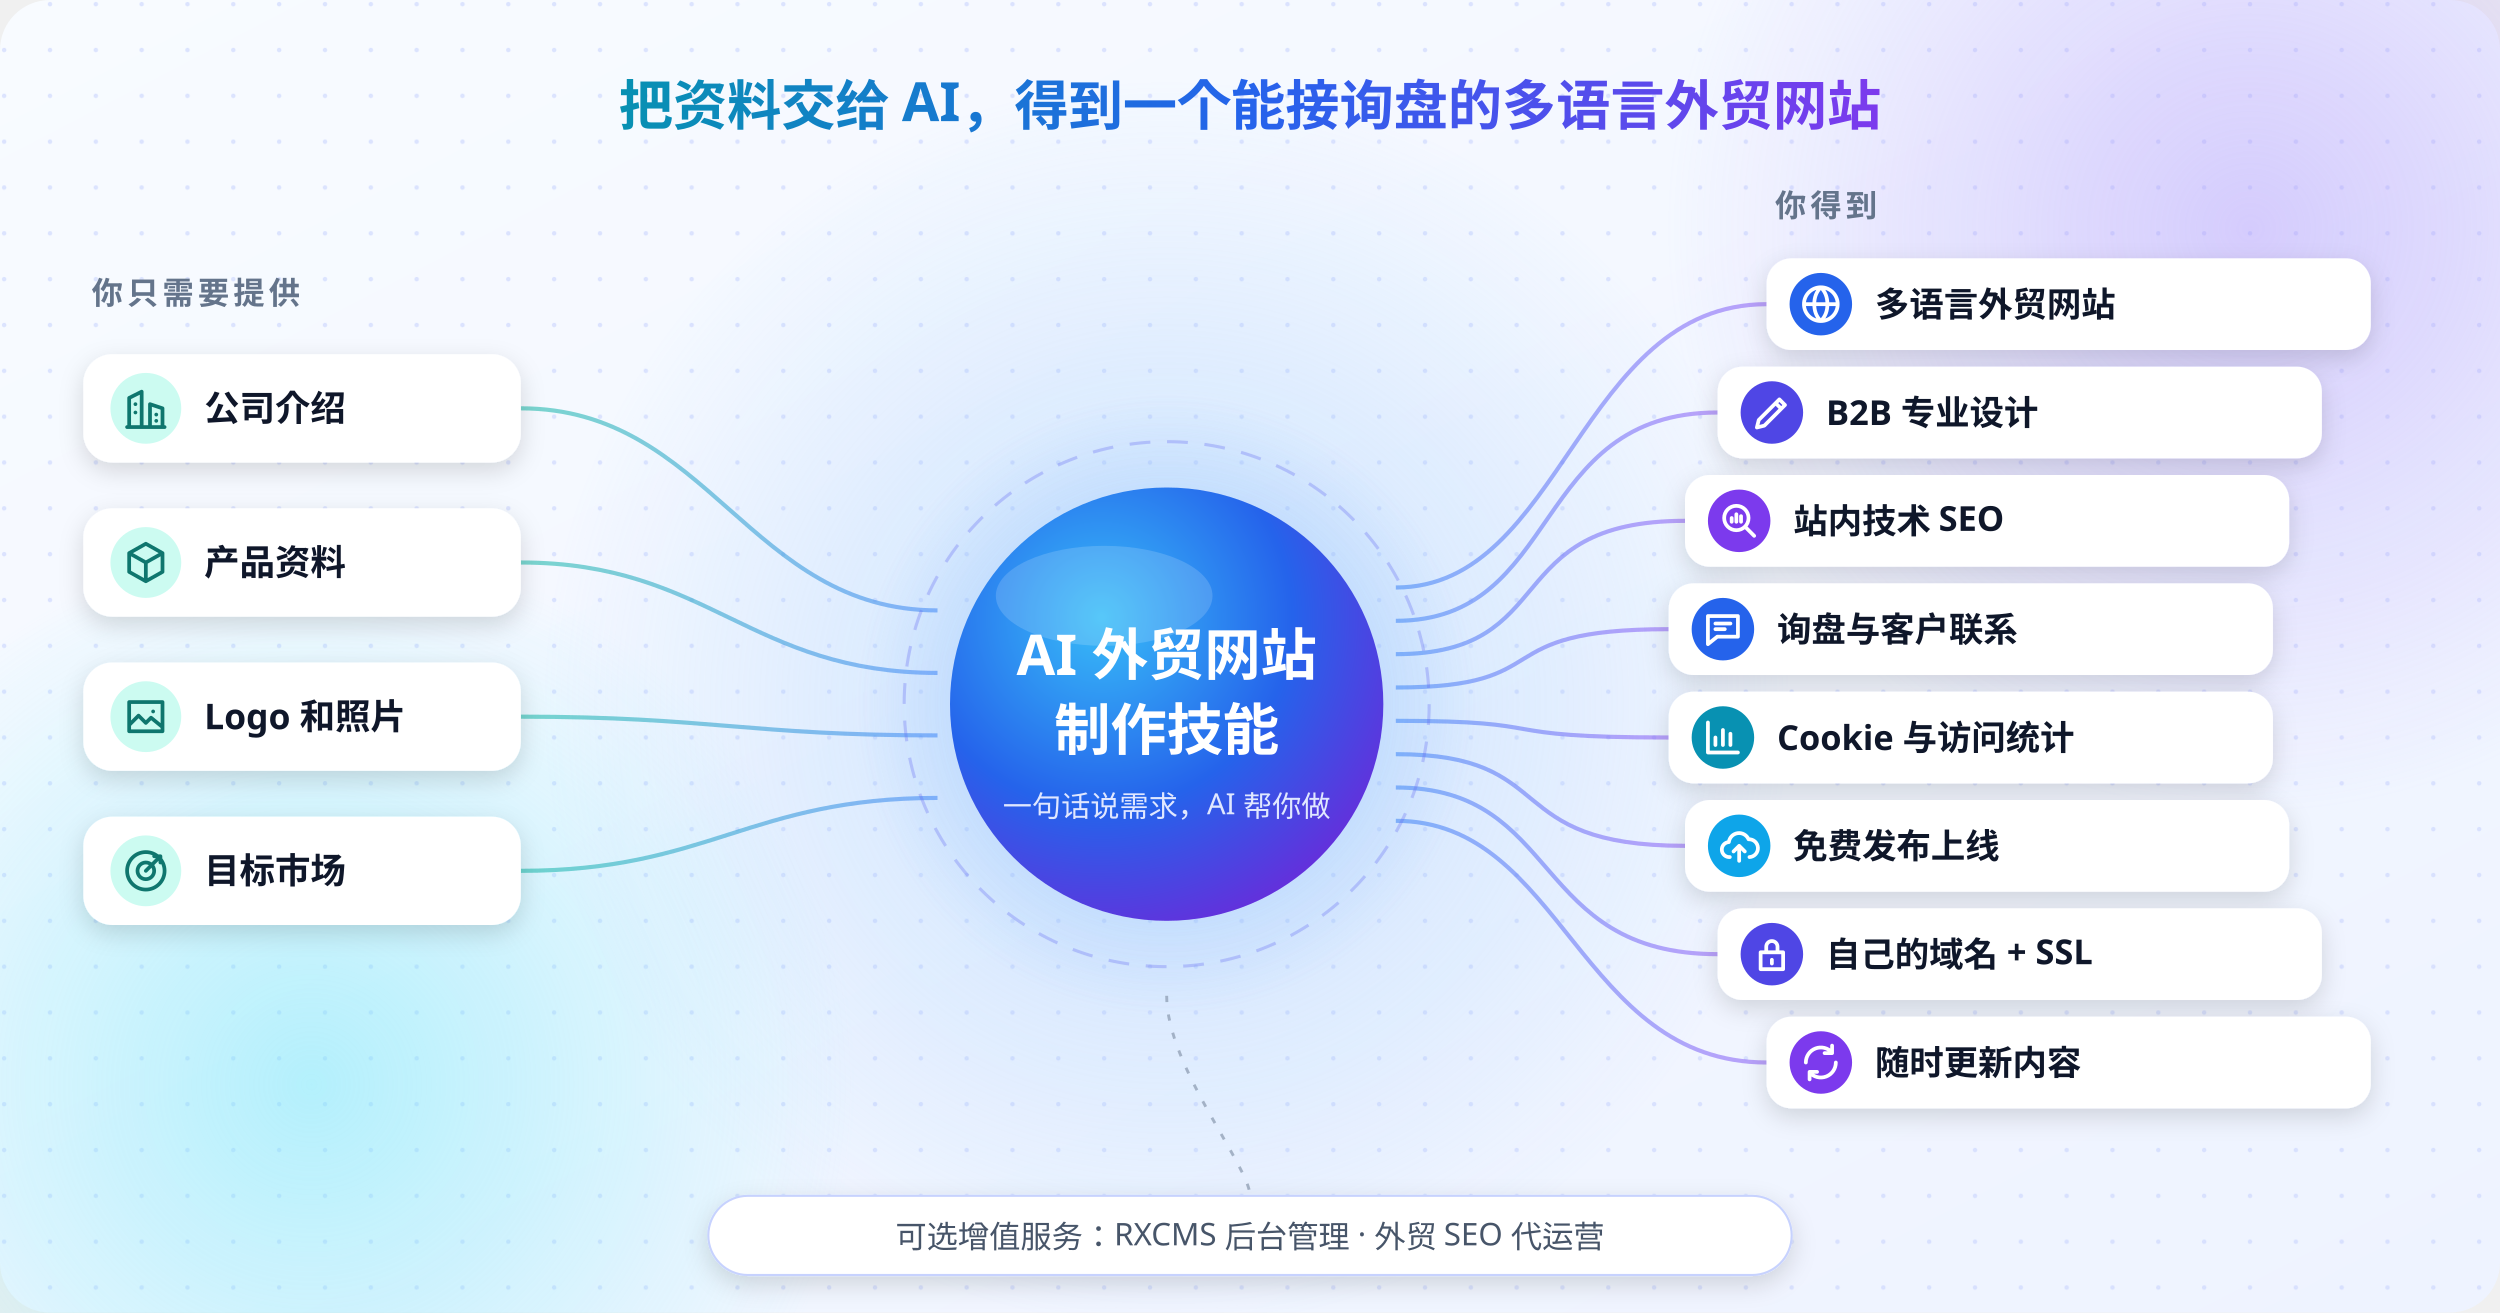
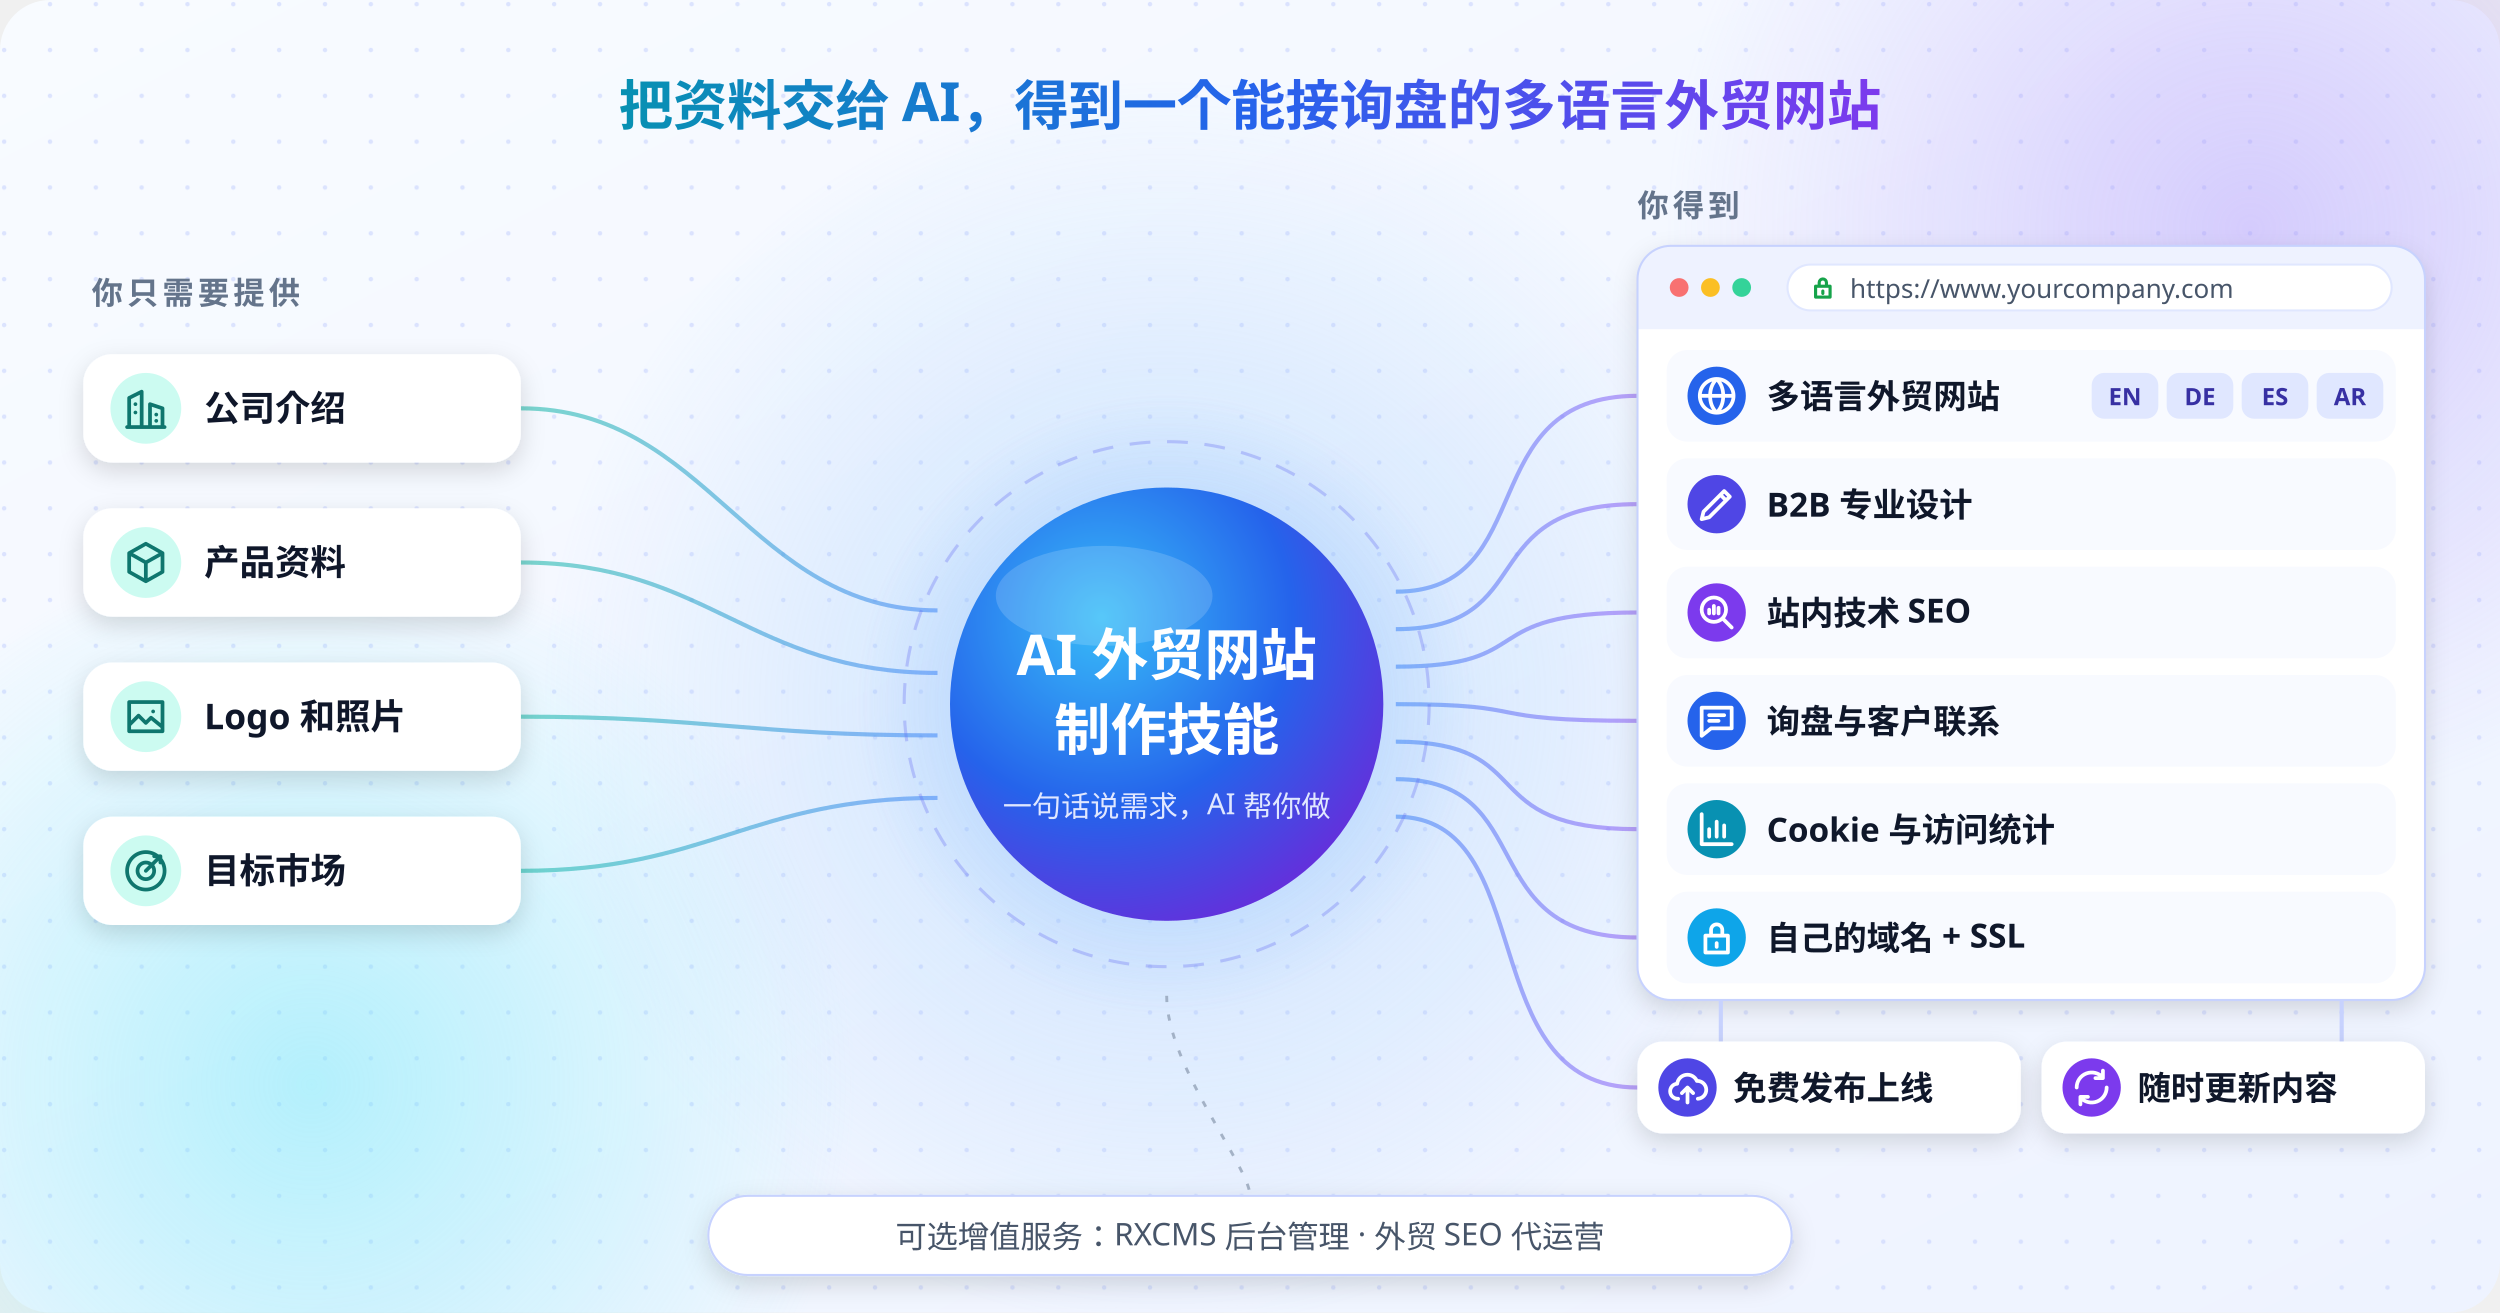
<svg xmlns="http://www.w3.org/2000/svg" viewBox="0 0 1200 630" width="1200" height="630" role="img" aria-labelledby="t d">
  <defs>
    <linearGradient id="bg" x1="0" y1="0" x2="1" y2="1">
      <stop offset="0" stop-color="#F8FBFF" />
      <stop offset="1" stop-color="#EEF3FF" />
    </linearGradient>
    <radialGradient id="blobA" cx="0.5" cy="0.5" r="0.5">
      <stop offset="0" stop-color="#67E8F9" stop-opacity=".45" />
      <stop offset="1" stop-color="#67E8F9" stop-opacity="0" />
    </radialGradient>
    <radialGradient id="blobB" cx="0.5" cy="0.5" r="0.5">
      <stop offset="0" stop-color="#A78BFA" stop-opacity=".40" />
      <stop offset="1" stop-color="#A78BFA" stop-opacity="0" />
    </radialGradient>
    <radialGradient id="blobC" cx="0.5" cy="0.5" r="0.5">
      <stop offset="0" stop-color="#93C5FD" stop-opacity=".45" />
      <stop offset="1" stop-color="#93C5FD" stop-opacity="0" />
    </radialGradient>
    <radialGradient id="orb" cx="0.35" cy="0.3" r="0.8">
      <stop offset="0" stop-color="#38BDF8" />
      <stop offset=".55" stop-color="#2563EB" />
      <stop offset="1" stop-color="#6D28D9" />
    </radialGradient>
    <radialGradient id="halo" cx="0.5" cy="0.5" r="0.5">
      <stop offset=".55" stop-color="#60A5FA" stop-opacity=".35" />
      <stop offset="1" stop-color="#60A5FA" stop-opacity="0" />
    </radialGradient>
    <linearGradient id="inLine" x1="0" y1="0" x2="1" y2="0">
      <stop offset="0" stop-color="#14B8A6" />
      <stop offset="1" stop-color="#3B82F6" />
    </linearGradient>
    <linearGradient id="outLine" x1="0" y1="0" x2="1" y2="0">
      <stop offset="0" stop-color="#3B82F6" />
      <stop offset="1" stop-color="#8B5CF6" />
    </linearGradient>
    <linearGradient id="title" x1="0" y1="0" x2="1" y2="0">
      <stop offset="0" stop-color="#0891B2" />
      <stop offset=".5" stop-color="#2563EB" />
      <stop offset="1" stop-color="#7C3AED" />
    </linearGradient>
    <filter id="shadow" x="-20%" y="-40%" width="140%" height="190%">
      <feGaussianBlur in="SourceAlpha" stdDeviation="6" />
      <feOffset dy="4" result="b" />
      <feComponentTransfer>
        <feFuncA type="linear" slope=".14" />
      </feComponentTransfer>
      <feMerge>
        <feMergeNode />
        <feMergeNode in="SourceGraphic" />
      </feMerge>
    </filter>
    <pattern id="dots" width="22" height="22" patternUnits="userSpaceOnUse">
      <circle cx="2" cy="2" r="1.1" fill="#C7D2FE" opacity=".55" />
    </pattern>
  </defs>
  <style>
  text { font-family: 'PingFang SC','Microsoft YaHei','Noto Sans SC','Source Han Sans SC',sans-serif; }
  .base { fill: none; stroke-width: 2; opacity: .55; }
  /* One calm signal per 5s cycle: inputs -&gt; orb pulse -&gt; outputs -&gt; cards light up. */
  .sig { fill: none; stroke-linecap: round; stroke-width: 4; stroke-dasharray: 14 120; stroke-dashoffset: 14; opacity: 0; }
  .sig-in { animation: sigIn 5s ease-in-out infinite; }
  .sig-out { animation: sigOut 5s ease-in-out infinite; }
  .halo { opacity: .6; animation: pulse 5s ease-in-out infinite; }
  .chip { stroke-opacity: 0; animation: glow 5s ease-in-out infinite; }
  @keyframes sigIn { 0% { stroke-dashoffset: 14; opacity: 0; } 3% { opacity: 1; } 30% { stroke-dashoffset: -100; opacity: 1; } 32%,100% { stroke-dashoffset: -100; opacity: 0; } }
  @keyframes sigOut { 0%,36% { stroke-dashoffset: 14; opacity: 0; } 39% { opacity: 1; } 68% { stroke-dashoffset: -100; opacity: 1; } 70%,100% { stroke-dashoffset: -100; opacity: 0; } }
  @keyframes pulse { 0%,26%,52%,100% { opacity: .6; } 34% { opacity: 1; } }
  @keyframes glow { 0%,66%,96%,100% { stroke-opacity: 0; } 74%,86% { stroke-opacity: .85; } }
  @media (prefers-reduced-motion: reduce) { .sig-in,.sig-out,.halo,.chip { animation: none; } }
</style>
  <rect width="1200" height="630" rx="24" fill="url(#bg)" />
  <rect width="1200" height="630" rx="24" fill="url(#dots)" />
  <circle cx="150" cy="520" r="260" fill="url(#blobA)" />
  <circle cx="1080" cy="110" r="280" fill="url(#blobB)" />
  <circle cx="560" cy="338" r="300" fill="url(#blobC)" />
  <text x="600" y="60" text-anchor="middle" font-size="26" font-weight="700" fill="url(#title)">把资料交给 AI，得到一个能接询盘的多语言外贸网站</text>
  <text x="44" y="146" font-size="15" font-weight="600" fill="#64748B" letter-spacing="2">你只需要提供</text>
  <path d="M250,196 C340,196 360,293 450,293" class="base" stroke="url(#inLine)" />
  <path d="M250,196 C340,196 360,293 450,293" class="sig sig-in" stroke="#0EA5A4" pathLength="100" />
  <g filter="url(#shadow)">
    <rect x="40" y="170.0" width="210" height="52" rx="14" fill="#FFFFFF" />
  </g>
  <circle cx="70" cy="196" r="17" fill="#CCFBF1" />
  <g transform="translate(58,184)" fill="none" stroke="#0F766E" stroke-width="1.8" stroke-linecap="round" stroke-linejoin="round">
    <path d="M4 21V7l6-3v17M10 21V4M14 21V10l6 2v9M3 21h18M7 10h.01M7 14h.01M17 15h.01M17 18h.01" />
  </g>
  <text x="98" y="202" font-size="17" font-weight="600" fill="#0F172A">公司介绍</text>
  <path d="M250,270 C340,270 360,323 450,323" class="base" stroke="url(#inLine)" />
  <path d="M250,270 C340,270 360,323 450,323" class="sig sig-in" stroke="#0EA5A4" pathLength="100" />
  <g filter="url(#shadow)">
    <rect x="40" y="244.0" width="210" height="52" rx="14" fill="#FFFFFF" />
  </g>
  <circle cx="70" cy="270" r="17" fill="#CCFBF1" />
  <g transform="translate(58,258)" fill="none" stroke="#0F766E" stroke-width="1.8" stroke-linecap="round" stroke-linejoin="round">
    <path d="M12 3l8 4.5v9L12 21l-8-4.5v-9L12 3zM4 7.5l8 4.5 8-4.5M12 12v9" />
  </g>
  <text x="98" y="276" font-size="17" font-weight="600" fill="#0F172A">产品资料</text>
  <path d="M250,344 C340,344 360,353 450,353" class="base" stroke="url(#inLine)" />
  <path d="M250,344 C340,344 360,353 450,353" class="sig sig-in" stroke="#0EA5A4" pathLength="100" />
  <g filter="url(#shadow)">
    <rect x="40" y="318.0" width="210" height="52" rx="14" fill="#FFFFFF" />
  </g>
  <circle cx="70" cy="344" r="17" fill="#CCFBF1" />
  <g transform="translate(58,332)" fill="none" stroke="#0F766E" stroke-width="1.8" stroke-linecap="round" stroke-linejoin="round">
    <path d="M4 5h16v14H4zM4 16l4.5-4.5 3.5 3.5 2.5-2.5L20 17M15.5 9.5h.01" />
  </g>
  <text x="98" y="350" font-size="17" font-weight="600" fill="#0F172A">Logo 和照片</text>
  <path d="M250,418 C340,418 360,383 450,383" class="base" stroke="url(#inLine)" />
  <path d="M250,418 C340,418 360,383 450,383" class="sig sig-in" stroke="#0EA5A4" pathLength="100" />
  <g filter="url(#shadow)">
    <rect x="40" y="392.0" width="210" height="52" rx="14" fill="#FFFFFF" />
  </g>
  <circle cx="70" cy="418" r="17" fill="#CCFBF1" />
  <g transform="translate(58,406)" fill="none" stroke="#0F766E" stroke-width="1.8" stroke-linecap="round" stroke-linejoin="round">
    <path d="M12 21a9 9 0 1 1 0-18 9 9 0 0 1 0 18zM12 16a4 4 0 1 1 0-8 4 4 0 0 1 0 8zM12 12l7-7M16 5h3v3" />
  </g>
  <text x="98" y="424" font-size="17" font-weight="600" fill="#0F172A">目标市场</text>
-   <text x="852" y="104" font-size="15" font-weight="600" fill="#64748B" letter-spacing="2">你得到</text>
-   <path d="M670,282 C750,282 758.0,146 848.0,146" class="base" stroke="url(#outLine)" />
-   <path d="M670,282 C750,282 758.0,146 848.0,146" class="sig sig-out" stroke="#2563EB" pathLength="100" />
-   <g filter="url(#shadow)">
-     <rect x="848.0" y="124.0" width="290" height="44" rx="12" fill="#FFFFFF" />
-   </g>
-   <rect x="848.0" y="124.0" width="290" height="44" rx="12" fill="none" stroke="#2563EB" stroke-width="2" stroke-opacity="0" class="chip" />
-   <circle cx="874.0" cy="146" r="15" fill="#2563EB" />
-   <g transform="translate(863.2,135.2) scale(.9)" fill="none" stroke="#FFFFFF" stroke-width="2" stroke-linecap="round" stroke-linejoin="round">
+   <text x="786" y="104" font-size="15" font-weight="600" fill="#64748B" letter-spacing="2">你得到</text>
+   <path d="M670,284 C740,284 706,190.0 786,190.0" class="base" stroke="url(#outLine)" />
+   <path d="M670,284 C740,284 706,190.0 786,190.0" class="sig sig-out" stroke="#2563EB" pathLength="100" />
+   <path d="M670,302 C740,302 706,242.0 786,242.0" class="base" stroke="url(#outLine)" />
+   <path d="M670,302 C740,302 706,242.0 786,242.0" class="sig sig-out" stroke="#4F46E5" pathLength="100" />
+   <path d="M670,320 C740,320 706,294.0 786,294.0" class="base" stroke="url(#outLine)" />
+   <path d="M670,320 C740,320 706,294.0 786,294.0" class="sig sig-out" stroke="#7C3AED" pathLength="100" />
+   <path d="M670,338 C740,338 706,346.0 786,346.0" class="base" stroke="url(#outLine)" />
+   <path d="M670,338 C740,338 706,346.0 786,346.0" class="sig sig-out" stroke="#2563EB" pathLength="100" />
+   <path d="M670,356 C740,356 706,398.0 786,398.0" class="base" stroke="url(#outLine)" />
+   <path d="M670,356 C740,356 706,398.0 786,398.0" class="sig sig-out" stroke="#0891B2" pathLength="100" />
+   <path d="M670,374 C740,374 706,450.0 786,450.0" class="base" stroke="url(#outLine)" />
+   <path d="M670,374 C740,374 706,450.0 786,450.0" class="sig sig-out" stroke="#0EA5E9" pathLength="100" />
+   <path d="M670,392 C740,392 706,522 786,522" class="base" stroke="url(#outLine)" />
+   <path d="M670,392 C740,392 706,522 786,522" class="sig sig-out" stroke="#4F46E5" pathLength="100" />
+   <g filter="url(#shadow)">
+     <rect x="786" y="118" width="378" height="362" rx="16" fill="#FFFFFF" />
+   </g>
+   <path d="M786,134 a16,16 0 0 1 16,-16 h346 a16,16 0 0 1 16,16 v24 h-378 z" fill="#EEF2FF" />
+   <rect x="786" y="118" width="378" height="362" rx="16" fill="none" stroke="#C7D2FE" />
+   <circle cx="806" cy="138" r="4.5" fill="#F87171" />
+   <circle cx="821" cy="138" r="4.5" fill="#FBBF24" />
+   <circle cx="836" cy="138" r="4.5" fill="#34D399" />
+   <rect x="858" y="127" width="290" height="22" rx="11" fill="#FFFFFF" stroke="#E0E7FF" />
+   <g transform="translate(868,131) scale(.58)" fill="none" stroke="#16A34A" stroke-width="2.6" stroke-linecap="round" stroke-linejoin="round">
+     <path d="M6 11h12v9H6zM9 11V8a3 3 0 0 1 6 0v3M12 15v2" />
+   </g>
+   <text x="888" y="143" font-size="12.5" fill="#475569">https://www.yourcompany.com</text>
+   <rect x="800" y="168.0" width="350" height="44" rx="10" fill="#F8FAFF" />
+   <rect x="800" y="168.0" width="350" height="44" rx="10" fill="none" stroke="#2563EB" stroke-width="2" class="chip" />
+   <circle cx="824" cy="190.0" r="14" fill="#2563EB" />
+   <g transform="translate(813.2,179.2) scale(.9)" fill="none" stroke="#FFFFFF" stroke-width="2" stroke-linecap="round" stroke-linejoin="round">
    <path d="M12 21a9 9 0 1 1 0-18 9 9 0 0 1 0 18zM3 12h18M12 3c2.5 2.5 3.5 5.5 3.5 9s-1 6.5-3.5 9M12 3c-2.5 2.5-3.5 5.5-3.5 9s1 6.5 3.5 9" />
  </g>
-   <text x="900.0" y="152" font-size="16.5" font-weight="600" fill="#0F172A">多语言外贸网站</text>
-   <path d="M670,298 C750,298 734.49,198 824.49,198" class="base" stroke="url(#outLine)" />
-   <path d="M670,298 C750,298 734.49,198 824.49,198" class="sig sig-out" stroke="#4F46E5" pathLength="100" />
-   <g filter="url(#shadow)">
-     <rect x="824.5" y="176.0" width="290" height="44" rx="12" fill="#FFFFFF" />
-   </g>
-   <rect x="824.5" y="176.0" width="290" height="44" rx="12" fill="none" stroke="#4F46E5" stroke-width="2" stroke-opacity="0" class="chip" />
-   <circle cx="850.5" cy="198" r="15" fill="#4F46E5" />
-   <g transform="translate(839.7,187.2) scale(.9)" fill="none" stroke="#FFFFFF" stroke-width="2" stroke-linecap="round" stroke-linejoin="round">
+   <text x="848" y="196.0" font-size="16" font-weight="600" fill="#0F172A">多语言外贸网站</text>
+   <rect x="1004" y="179.0" width="32" height="22" rx="6" fill="#E0E7FF" />
+   <text x="1020" y="194.5" text-anchor="middle" font-size="11.5" font-weight="700" fill="#3730A3">EN</text>
+   <rect x="1040" y="179.0" width="32" height="22" rx="6" fill="#E0E7FF" />
+   <text x="1056" y="194.5" text-anchor="middle" font-size="11.5" font-weight="700" fill="#3730A3">DE</text>
+   <rect x="1076" y="179.0" width="32" height="22" rx="6" fill="#E0E7FF" />
+   <text x="1092" y="194.5" text-anchor="middle" font-size="11.5" font-weight="700" fill="#3730A3">ES</text>
+   <rect x="1112" y="179.0" width="32" height="22" rx="6" fill="#E0E7FF" />
+   <text x="1128" y="194.5" text-anchor="middle" font-size="11.5" font-weight="700" fill="#3730A3">AR</text>
+   <rect x="800" y="220.0" width="350" height="44" rx="10" fill="#F8FAFF" />
+   <rect x="800" y="220.0" width="350" height="44" rx="10" fill="none" stroke="#4F46E5" stroke-width="2" class="chip" />
+   <circle cx="824" cy="242.0" r="14" fill="#4F46E5" />
+   <g transform="translate(813.2,231.2) scale(.9)" fill="none" stroke="#FFFFFF" stroke-width="2" stroke-linecap="round" stroke-linejoin="round">
    <path d="M4 20l4-1 11-11-3-3L5 16l-1 4zM14 7l3 3" />
  </g>
-   <text x="876.5" y="204" font-size="16.5" font-weight="600" fill="#0F172A">B2B 专业设计</text>
-   <path d="M670,314 C750,314 718.816,250 808.816,250" class="base" stroke="url(#outLine)" />
-   <path d="M670,314 C750,314 718.816,250 808.816,250" class="sig sig-out" stroke="#7C3AED" pathLength="100" />
-   <g filter="url(#shadow)">
-     <rect x="808.8" y="228.0" width="290" height="44" rx="12" fill="#FFFFFF" />
-   </g>
-   <rect x="808.8" y="228.0" width="290" height="44" rx="12" fill="none" stroke="#7C3AED" stroke-width="2" stroke-opacity="0" class="chip" />
-   <circle cx="834.8" cy="250" r="15" fill="#7C3AED" />
-   <g transform="translate(824.0,239.2) scale(.9)" fill="none" stroke="#FFFFFF" stroke-width="2" stroke-linecap="round" stroke-linejoin="round">
+   <text x="848" y="248.0" font-size="16" font-weight="600" fill="#0F172A">B2B 专业设计</text>
+   <rect x="800" y="272.0" width="350" height="44" rx="10" fill="#F8FAFF" />
+   <rect x="800" y="272.0" width="350" height="44" rx="10" fill="none" stroke="#7C3AED" stroke-width="2" class="chip" />
+   <circle cx="824" cy="294.0" r="14" fill="#7C3AED" />
+   <g transform="translate(813.2,283.2) scale(.9)" fill="none" stroke="#FFFFFF" stroke-width="2" stroke-linecap="round" stroke-linejoin="round">
    <path d="M10.5 17a6.5 6.5 0 1 1 0-13 6.5 6.5 0 0 1 0 13zM15.5 15.5L20 20M8 12.5v-2M10.5 12.5v-4M13 12.5v-3" />
  </g>
-   <text x="860.8" y="256" font-size="16.5" font-weight="600" fill="#0F172A">站内技术 SEO</text>
-   <path d="M670,330 C750,330 710.98,302 800.98,302" class="base" stroke="url(#outLine)" />
-   <path d="M670,330 C750,330 710.98,302 800.98,302" class="sig sig-out" stroke="#2563EB" pathLength="100" />
-   <g filter="url(#shadow)">
-     <rect x="801.0" y="280.0" width="290" height="44" rx="12" fill="#FFFFFF" />
-   </g>
-   <rect x="801.0" y="280.0" width="290" height="44" rx="12" fill="none" stroke="#2563EB" stroke-width="2" stroke-opacity="0" class="chip" />
-   <circle cx="827.0" cy="302" r="15" fill="#2563EB" />
-   <g transform="translate(816.2,291.2) scale(.9)" fill="none" stroke="#FFFFFF" stroke-width="2" stroke-linecap="round" stroke-linejoin="round">
+   <text x="848" y="300.0" font-size="16" font-weight="600" fill="#0F172A">站内技术 SEO</text>
+   <rect x="800" y="324.0" width="350" height="44" rx="10" fill="#F8FAFF" />
+   <rect x="800" y="324.0" width="350" height="44" rx="10" fill="none" stroke="#2563EB" stroke-width="2" class="chip" />
+   <circle cx="824" cy="346.0" r="14" fill="#2563EB" />
+   <g transform="translate(813.2,335.2) scale(.9)" fill="none" stroke="#FFFFFF" stroke-width="2" stroke-linecap="round" stroke-linejoin="round">
    <path d="M4 5h16v11H9l-5 4V5zM8 9h8M8 12h5" />
  </g>
-   <text x="853.0" y="308" font-size="16.5" font-weight="600" fill="#0F172A">询盘与客户联系</text>
-   <path d="M670,346 C750,346 710.98,354 800.98,354" class="base" stroke="url(#outLine)" />
-   <path d="M670,346 C750,346 710.98,354 800.98,354" class="sig sig-out" stroke="#0891B2" pathLength="100" />
-   <g filter="url(#shadow)">
-     <rect x="801.0" y="332.0" width="290" height="44" rx="12" fill="#FFFFFF" />
-   </g>
-   <rect x="801.0" y="332.0" width="290" height="44" rx="12" fill="none" stroke="#0891B2" stroke-width="2" stroke-opacity="0" class="chip" />
-   <circle cx="827.0" cy="354" r="15" fill="#0891B2" />
-   <g transform="translate(816.2,343.2) scale(.9)" fill="none" stroke="#FFFFFF" stroke-width="2" stroke-linecap="round" stroke-linejoin="round">
+   <text x="848" y="352.0" font-size="16" font-weight="600" fill="#0F172A">询盘与客户联系</text>
+   <rect x="800" y="376.0" width="350" height="44" rx="10" fill="#F8FAFF" />
+   <rect x="800" y="376.0" width="350" height="44" rx="10" fill="none" stroke="#0891B2" stroke-width="2" class="chip" />
+   <circle cx="824" cy="398.0" r="14" fill="#0891B2" />
+   <g transform="translate(813.2,387.2) scale(.9)" fill="none" stroke="#FFFFFF" stroke-width="2" stroke-linecap="round" stroke-linejoin="round">
    <path d="M4 4v16h16M8 16v-4M12 16V8M16 16v-6" />
  </g>
-   <text x="853.0" y="360" font-size="16.5" font-weight="600" fill="#0F172A">Cookie 与访问统计</text>
-   <path d="M670,362 C750,362 718.816,406 808.816,406" class="base" stroke="url(#outLine)" />
-   <path d="M670,362 C750,362 718.816,406 808.816,406" class="sig sig-out" stroke="#0EA5E9" pathLength="100" />
-   <g filter="url(#shadow)">
-     <rect x="808.8" y="384.0" width="290" height="44" rx="12" fill="#FFFFFF" />
-   </g>
-   <rect x="808.8" y="384.0" width="290" height="44" rx="12" fill="none" stroke="#0EA5E9" stroke-width="2" stroke-opacity="0" class="chip" />
-   <circle cx="834.8" cy="406" r="15" fill="#0EA5E9" />
-   <g transform="translate(824.0,395.2) scale(.9)" fill="none" stroke="#FFFFFF" stroke-width="2" stroke-linecap="round" stroke-linejoin="round">
+   <text x="848" y="404.0" font-size="16" font-weight="600" fill="#0F172A">Cookie 与访问统计</text>
+   <rect x="800" y="428.0" width="350" height="44" rx="10" fill="#F8FAFF" />
+   <rect x="800" y="428.0" width="350" height="44" rx="10" fill="none" stroke="#0EA5E9" stroke-width="2" class="chip" />
+   <circle cx="824" cy="450.0" r="14" fill="#0EA5E9" />
+   <g transform="translate(813.2,439.2) scale(.9)" fill="none" stroke="#FFFFFF" stroke-width="2" stroke-linecap="round" stroke-linejoin="round">
+     <path d="M6 11h12v9H6zM9 11V8a3 3 0 0 1 6 0v3M12 15v2" />
+   </g>
+   <text x="848" y="456.0" font-size="16" font-weight="600" fill="#0F172A">自己的域名 + SSL</text>
+   <path d="M826,480 v20 M1124,480 v20" stroke="#C7D2FE" stroke-width="2" />
+   <g filter="url(#shadow)">
+     <rect x="786.0" y="500" width="184.0" height="44" rx="12" fill="#FFFFFF" />
+   </g>
+   <rect x="786.0" y="500" width="184.0" height="44" rx="12" fill="none" stroke="#4F46E5" stroke-width="2" class="chip" />
+   <circle cx="810.0" cy="522.0" r="14" fill="#4F46E5" />
+   <g transform="translate(799.2,511.2) scale(.9)" fill="none" stroke="#FFFFFF" stroke-width="2" stroke-linecap="round" stroke-linejoin="round">
    <path d="M7 18a4 4 0 0 1-.5-8A5.5 5.5 0 0 1 17 8.5 4.5 4.5 0 0 1 17.5 18M12 20v-8M9 15l3-3 3 3" />
  </g>
-   <text x="860.8" y="412" font-size="16.5" font-weight="600" fill="#0F172A">免费发布上线</text>
-   <path d="M670,378 C750,378 734.49,458 824.49,458" class="base" stroke="url(#outLine)" />
-   <path d="M670,378 C750,378 734.49,458 824.49,458" class="sig sig-out" stroke="#4F46E5" pathLength="100" />
-   <g filter="url(#shadow)">
-     <rect x="824.5" y="436.0" width="290" height="44" rx="12" fill="#FFFFFF" />
-   </g>
-   <rect x="824.5" y="436.0" width="290" height="44" rx="12" fill="none" stroke="#4F46E5" stroke-width="2" stroke-opacity="0" class="chip" />
-   <circle cx="850.5" cy="458" r="15" fill="#4F46E5" />
-   <g transform="translate(839.7,447.2) scale(.9)" fill="none" stroke="#FFFFFF" stroke-width="2" stroke-linecap="round" stroke-linejoin="round">
-     <path d="M6 11h12v9H6zM9 11V8a3 3 0 0 1 6 0v3M12 15v2" />
-   </g>
-   <text x="876.5" y="464" font-size="16.5" font-weight="600" fill="#0F172A">自己的域名 + SSL</text>
-   <path d="M670,394 C750,394 758.0,510 848.0,510" class="base" stroke="url(#outLine)" />
-   <path d="M670,394 C750,394 758.0,510 848.0,510" class="sig sig-out" stroke="#7C3AED" pathLength="100" />
-   <g filter="url(#shadow)">
-     <rect x="848.0" y="488.0" width="290" height="44" rx="12" fill="#FFFFFF" />
-   </g>
-   <rect x="848.0" y="488.0" width="290" height="44" rx="12" fill="none" stroke="#7C3AED" stroke-width="2" stroke-opacity="0" class="chip" />
-   <circle cx="874.0" cy="510" r="15" fill="#7C3AED" />
-   <g transform="translate(863.2,499.2) scale(.9)" fill="none" stroke="#FFFFFF" stroke-width="2" stroke-linecap="round" stroke-linejoin="round">
+   <text x="832.0" y="528.0" font-size="16" font-weight="600" fill="#0F172A">免费发布上线</text>
+   <g filter="url(#shadow)">
+     <rect x="980.0" y="500" width="184.0" height="44" rx="12" fill="#FFFFFF" />
+   </g>
+   <rect x="980.0" y="500" width="184.0" height="44" rx="12" fill="none" stroke="#7C3AED" stroke-width="2" class="chip" />
+   <circle cx="1004.0" cy="522.0" r="14" fill="#7C3AED" />
+   <g transform="translate(993.2,511.2) scale(.9)" fill="none" stroke="#FFFFFF" stroke-width="2" stroke-linecap="round" stroke-linejoin="round">
    <path d="M20 12a8 8 0 0 1-14 5.3M4 12a8 8 0 0 1 14-5.3M18 3v4h-4M6 21v-4h4" />
  </g>
-   <text x="900.0" y="516" font-size="16.5" font-weight="600" fill="#0F172A">随时更新内容</text>
+   <text x="1026.0" y="528.0" font-size="16" font-weight="600" fill="#0F172A">随时更新内容</text>
  <circle cx="560" cy="338" r="150" fill="url(#halo)" class="halo" />
  <circle cx="560" cy="338" r="126" fill="none" stroke="#6366F1" stroke-opacity=".30" stroke-width="1.5" stroke-dasharray="10 8" />
  <circle cx="560" cy="338" r="104" fill="url(#orb)" />
  <ellipse cx="530" cy="286" rx="52" ry="24" fill="#FFFFFF" opacity=".16" />
  <text x="560" y="324" text-anchor="middle" font-size="27" font-weight="800" fill="#FFFFFF">AI 外贸网站</text>
  <text x="560" y="360" text-anchor="middle" font-size="27" font-weight="800" fill="#FFFFFF">制作技能</text>
  <text x="560" y="392" text-anchor="middle" font-size="14" fill="#E0E7FF">一句话说需求，AI 帮你做</text>
  <path d="M560,478 C560,512 600,560 600,574" fill="none" stroke="#94A3B8" stroke-width="1.4" stroke-dasharray="3 6" opacity=".8" />
  <rect x="340.0" y="574" width="520" height="38" rx="19" fill="#FFFFFF" stroke="#C7D2FE" filter="url(#shadow)" />
  <text x="600" y="599" text-anchor="middle" font-size="15" fill="#475569">可选增值服务：RXCMS 后台管理 · 外贸 SEO 代运营</text>
</svg>
